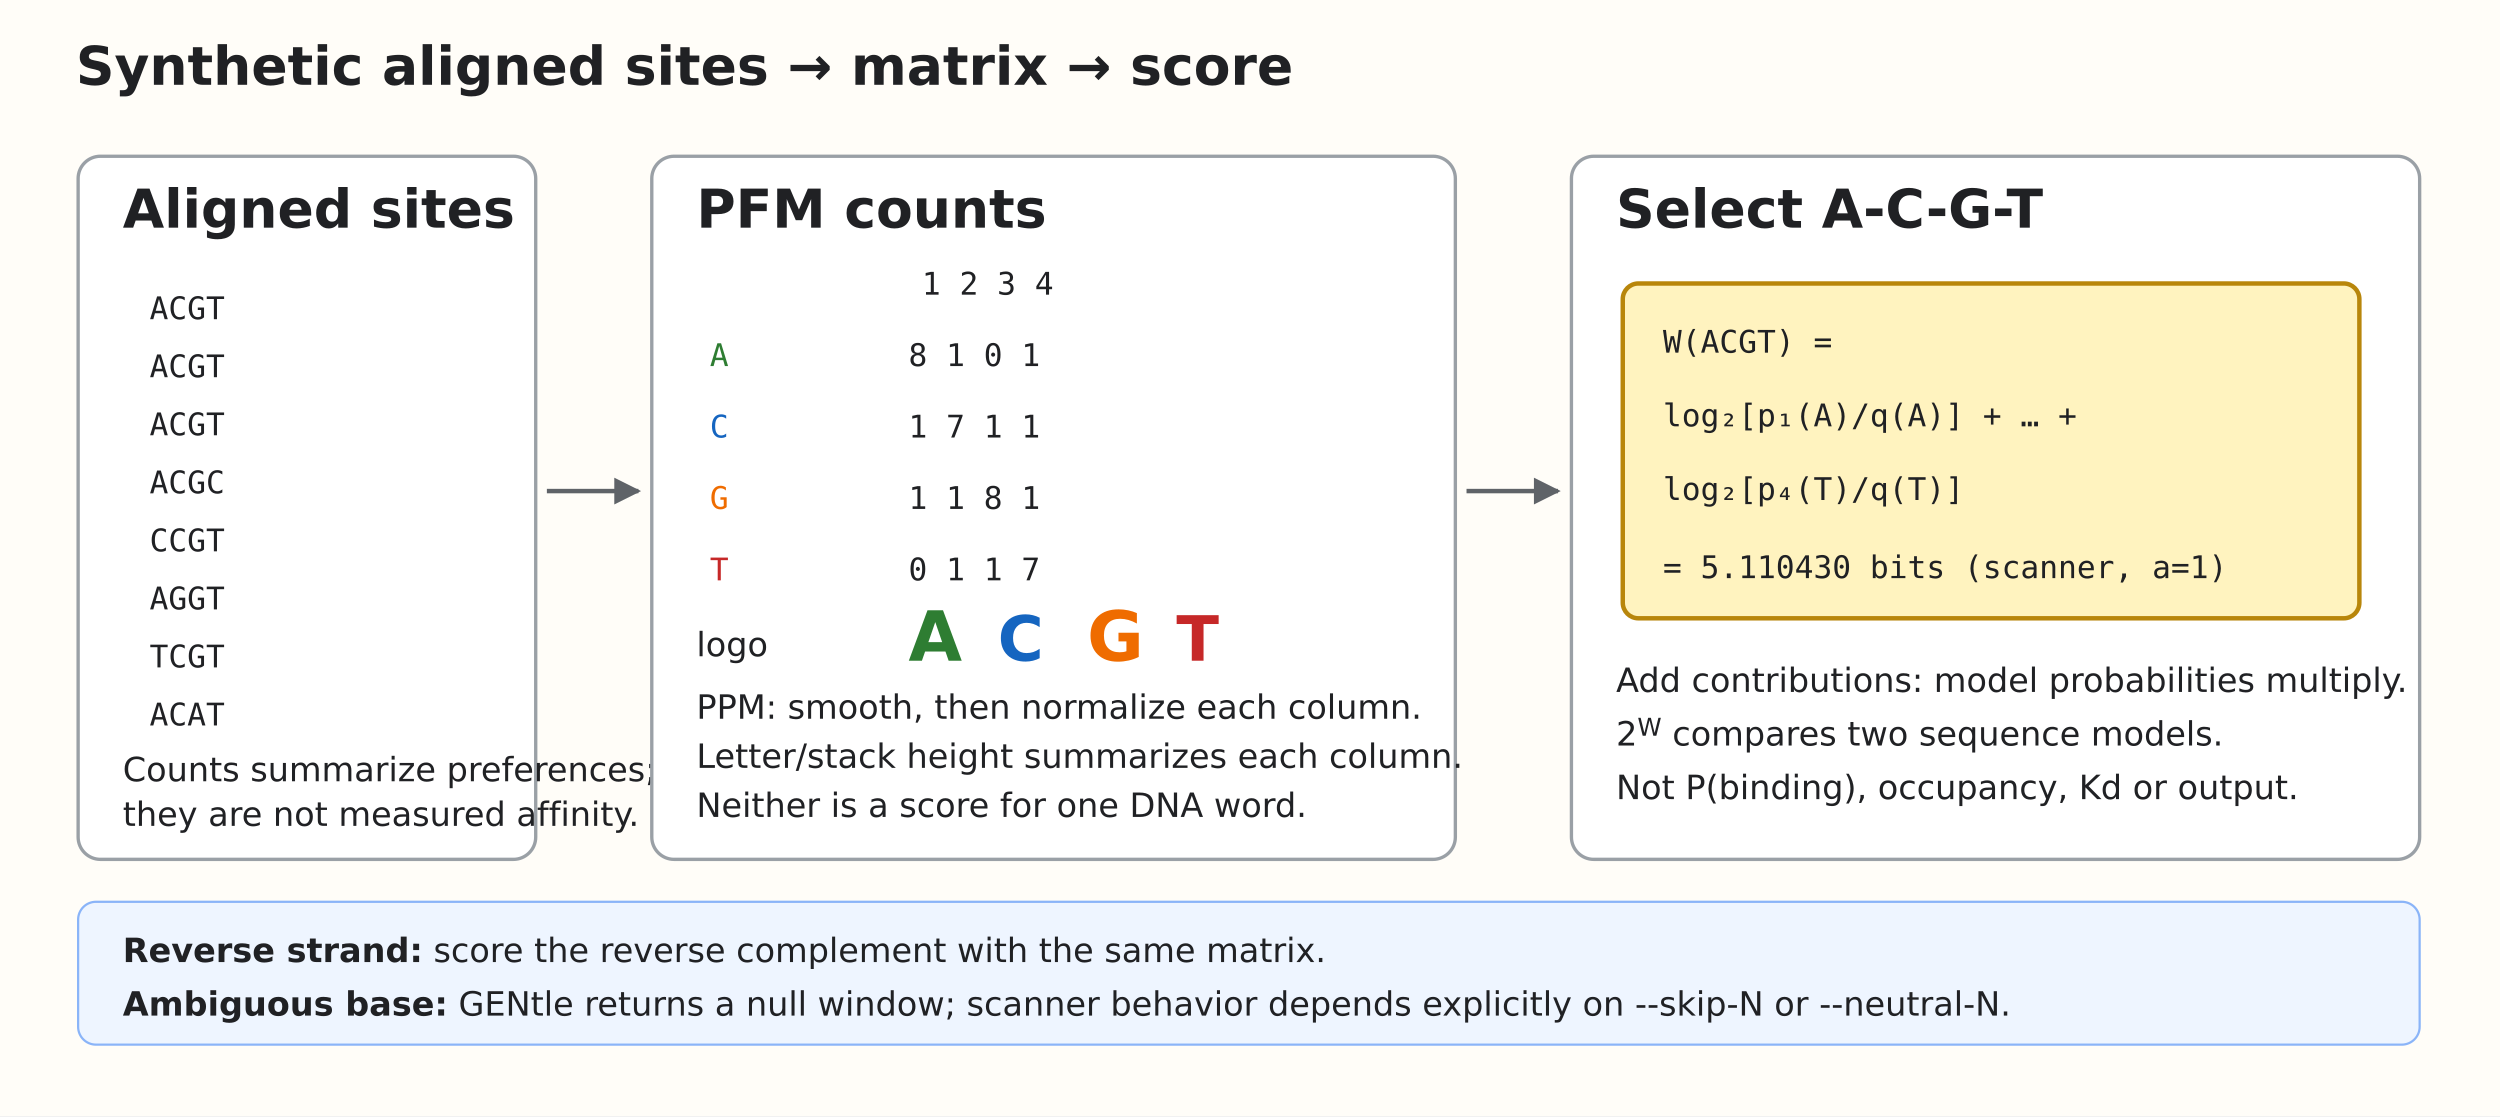
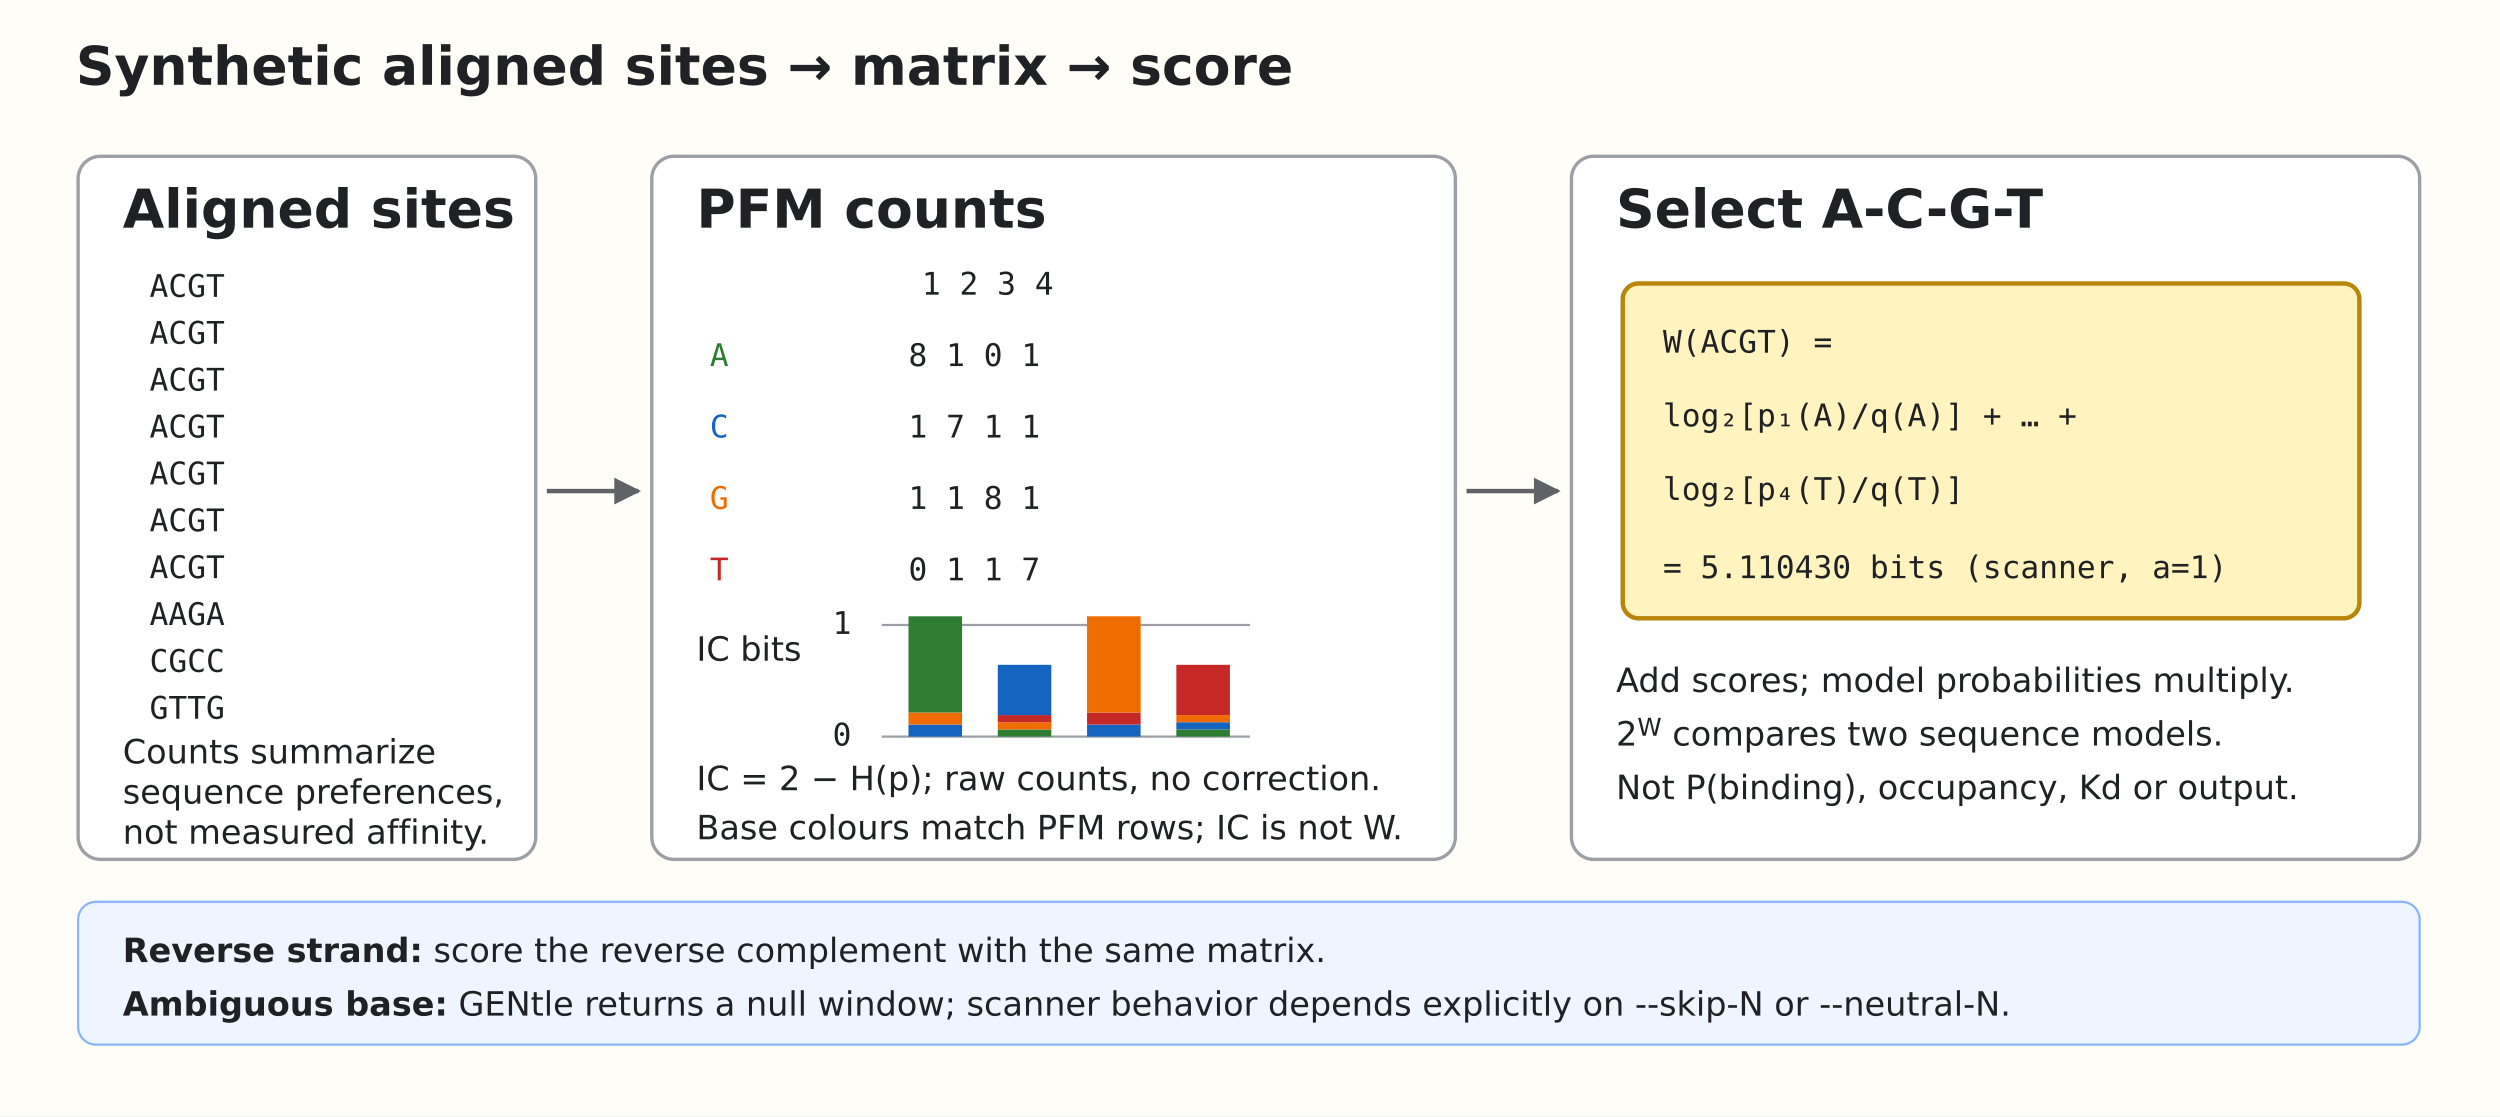
<svg xmlns="http://www.w3.org/2000/svg" width="1120" height="500" viewBox="0 0 1120 500" role="img" aria-labelledby="title desc">
  <rect width="1120" height="500" fill="#fffdf8" />
  <style>text{font-family:DejaVu Sans,Arial,sans-serif;fill:#202124}.h{font-size:24px;font-weight:700}.s{font-size:15px}.m{font:14px DejaVu Sans Mono,monospace}.box{fill:#fff;stroke:#9aa0a6;stroke-width:1.5}.a{fill:#2e7d32}.c{fill:#1565c0}.g{fill:#ef6c00}.t{fill:#c62828}.pick{fill:#fff3bf;stroke:#b8860b;stroke-width:2}.arrow{stroke:#5f6368;stroke-width:2;marker-end:url(#e)}</style>
  <defs>
    <marker id="e" viewBox="0 0 10 10" refX="9" refY="5" markerWidth="6" markerHeight="6" orient="auto-start-reverse">
      <path d="M0 0L10 5L0 10z" fill="#5f6368" />
    </marker>
  </defs>
  <text x="34" y="38" class="h">Synthetic aligned sites → matrix → score</text>
  <rect x="35" y="70" width="205" height="315" rx="10" class="box" />
  <text x="55" y="102" class="h">Aligned sites</text>
-   <text x="67" y="143" class="m">ACGT</text>
-   <text x="67" y="169" class="m">ACGT</text>
-   <text x="67" y="195" class="m">ACGT</text>
-   <text x="67" y="221" class="m">ACGC</text>
-   <text x="67" y="247" class="m">CCGT</text>
-   <text x="67" y="273" class="m">AGGT</text>
-   <text x="67" y="299" class="m">TCGT</text>
-   <text x="67" y="325" class="m">ACAT</text>
-   <text x="55" y="350" class="s">Counts summarize preferences;</text>
-   <text x="55" y="370" class="s">they are not measured affinity.</text>
+   <g id="aligned-sites">
+     <text x="67" y="133" class="m">ACGT</text>
+     <text x="67" y="154" class="m">ACGT</text>
+     <text x="67" y="175" class="m">ACGT</text>
+     <text x="67" y="196" class="m">ACGT</text>
+     <text x="67" y="217" class="m">ACGT</text>
+     <text x="67" y="238" class="m">ACGT</text>
+     <text x="67" y="259" class="m">ACGT</text>
+     <text x="67" y="280" class="m">AAGA</text>
+     <text x="67" y="301" class="m">CGCC</text>
+     <text x="67" y="322" class="m">GTTG</text>
+   </g>
+   <text x="55" y="342" class="s">Counts summarize</text>
+   <text x="55" y="360" class="s">sequence preferences,</text>
+   <text x="55" y="378" class="s">not measured affinity.</text>
  <line x1="245" y1="220" x2="286" y2="220" class="arrow" />
  <rect x="292" y="70" width="360" height="315" rx="10" class="box" />
  <text x="312" y="102" class="h">PFM counts</text>
  <text x="413" y="132" class="m">1    2    3    4</text>
  <text x="318" y="164" class="m a">A</text>
  <text x="407" y="164" class="m">8    1    0    1</text>
  <text x="318" y="196" class="m c">C</text>
  <text x="407" y="196" class="m">1    7    1    1</text>
  <text x="318" y="228" class="m g">G</text>
  <text x="407" y="228" class="m">1    1    8    1</text>
  <text x="318" y="260" class="m t">T</text>
  <text x="407" y="260" class="m">0    1    1    7</text>
-   <text x="312" y="294" class="s">logo</text>
-   <text x="407" y="296" font-size="31" font-weight="700" class="a">A</text>
-   <text x="447" y="296" font-size="28" font-weight="700" class="c">C</text>
-   <text x="487" y="296" font-size="31" font-weight="700" class="g">G</text>
-   <text x="527" y="296" font-size="28" font-weight="700" class="t">T</text>
-   <text x="312" y="322" class="s">PPM: smooth, then normalize each column.</text>
-   <text x="312" y="344" class="s">Letter/stack height summarizes each column.</text>
-   <text x="312" y="366" class="s">Neither is a score for one DNA word.</text>
+   <text x="312" y="296" class="s">IC bits</text>
+   <text x="373" y="284" class="m">1</text>
+   <text x="373" y="334" class="m">0</text>
+   <path d="M395 280H560M395 330H560" fill="none" stroke="#9aa0a6" />
+   <g id="information-stacks" data-pixels-per-bit="50">
+     <rect data-position="1" data-base="C" x="407" y="324.61" width="24" height="5.39" class="c" />
+     <rect data-position="1" data-base="G" x="407" y="319.219" width="24" height="5.39" class="g" />
+     <rect data-position="1" data-base="A" x="407" y="276.096" width="24" height="43.123" class="a" />
+     <rect data-position="2" data-base="A" x="447" y="326.784" width="24" height="3.216" class="a" />
+     <rect data-position="2" data-base="G" x="447" y="323.568" width="24" height="3.216" class="g" />
+     <rect data-position="2" data-base="T" x="447" y="320.352" width="24" height="3.216" class="t" />
+     <rect data-position="2" data-base="C" x="447" y="297.839" width="24" height="22.513" class="c" />
+     <rect data-position="3" data-base="C" x="487" y="324.61" width="24" height="5.39" class="c" />
+     <rect data-position="3" data-base="T" x="487" y="319.219" width="24" height="5.39" class="t" />
+     <rect data-position="3" data-base="G" x="487" y="276.096" width="24" height="43.123" class="g" />
+     <rect data-position="4" data-base="A" x="527" y="326.784" width="24" height="3.216" class="a" />
+     <rect data-position="4" data-base="C" x="527" y="323.568" width="24" height="3.216" class="c" />
+     <rect data-position="4" data-base="G" x="527" y="320.352" width="24" height="3.216" class="g" />
+     <rect data-position="4" data-base="T" x="527" y="297.839" width="24" height="22.513" class="t" />
+   </g>
+   <text x="312" y="354" class="s">IC = 2 − H(p); raw counts, no correction.</text>
+   <text x="312" y="376" class="s">Base colours match PFM rows; IC is not W.</text>
  <line x1="657" y1="220" x2="698" y2="220" class="arrow" />
  <rect x="704" y="70" width="380" height="315" rx="10" class="box" />
  <text x="724" y="102" class="h">Select A-C-G-T</text>
  <rect x="727" y="127" width="330" height="150" rx="7" class="pick" />
  <text x="745" y="158" class="m">W(ACGT) =</text>
  <text x="745" y="191" class="m">log₂[p₁(A)/q(A)] + … +</text>
  <text x="745" y="224" class="m">log₂[p₄(T)/q(T)]</text>
  <text x="745" y="259" class="m">= 5.110430 bits (scanner, a=1)</text>
-   <text x="724" y="310" class="s">Add contributions: model probabilities multiply.</text>
+   <text x="724" y="310" class="s">Add scores; model probabilities multiply.</text>
  <text x="724" y="334" class="s">2<tspan baseline-shift="super" font-size="11">W</tspan> compares two sequence models.</text>
  <text x="724" y="358" class="s">Not P(binding), occupancy, Kd or output.</text>
  <rect x="35" y="404" width="1049" height="64" rx="8" fill="#eef5ff" stroke="#8ab4f8" />
  <text x="55" y="431" class="s">
    <tspan font-weight="700">Reverse strand:</tspan> score the reverse complement with the same matrix.</text>
  <text x="55" y="455" class="s">
    <tspan font-weight="700">Ambiguous base:</tspan> GENtle returns a null window; scanner behavior depends explicitly on --skip-N or --neutral-N.</text>
</svg>
